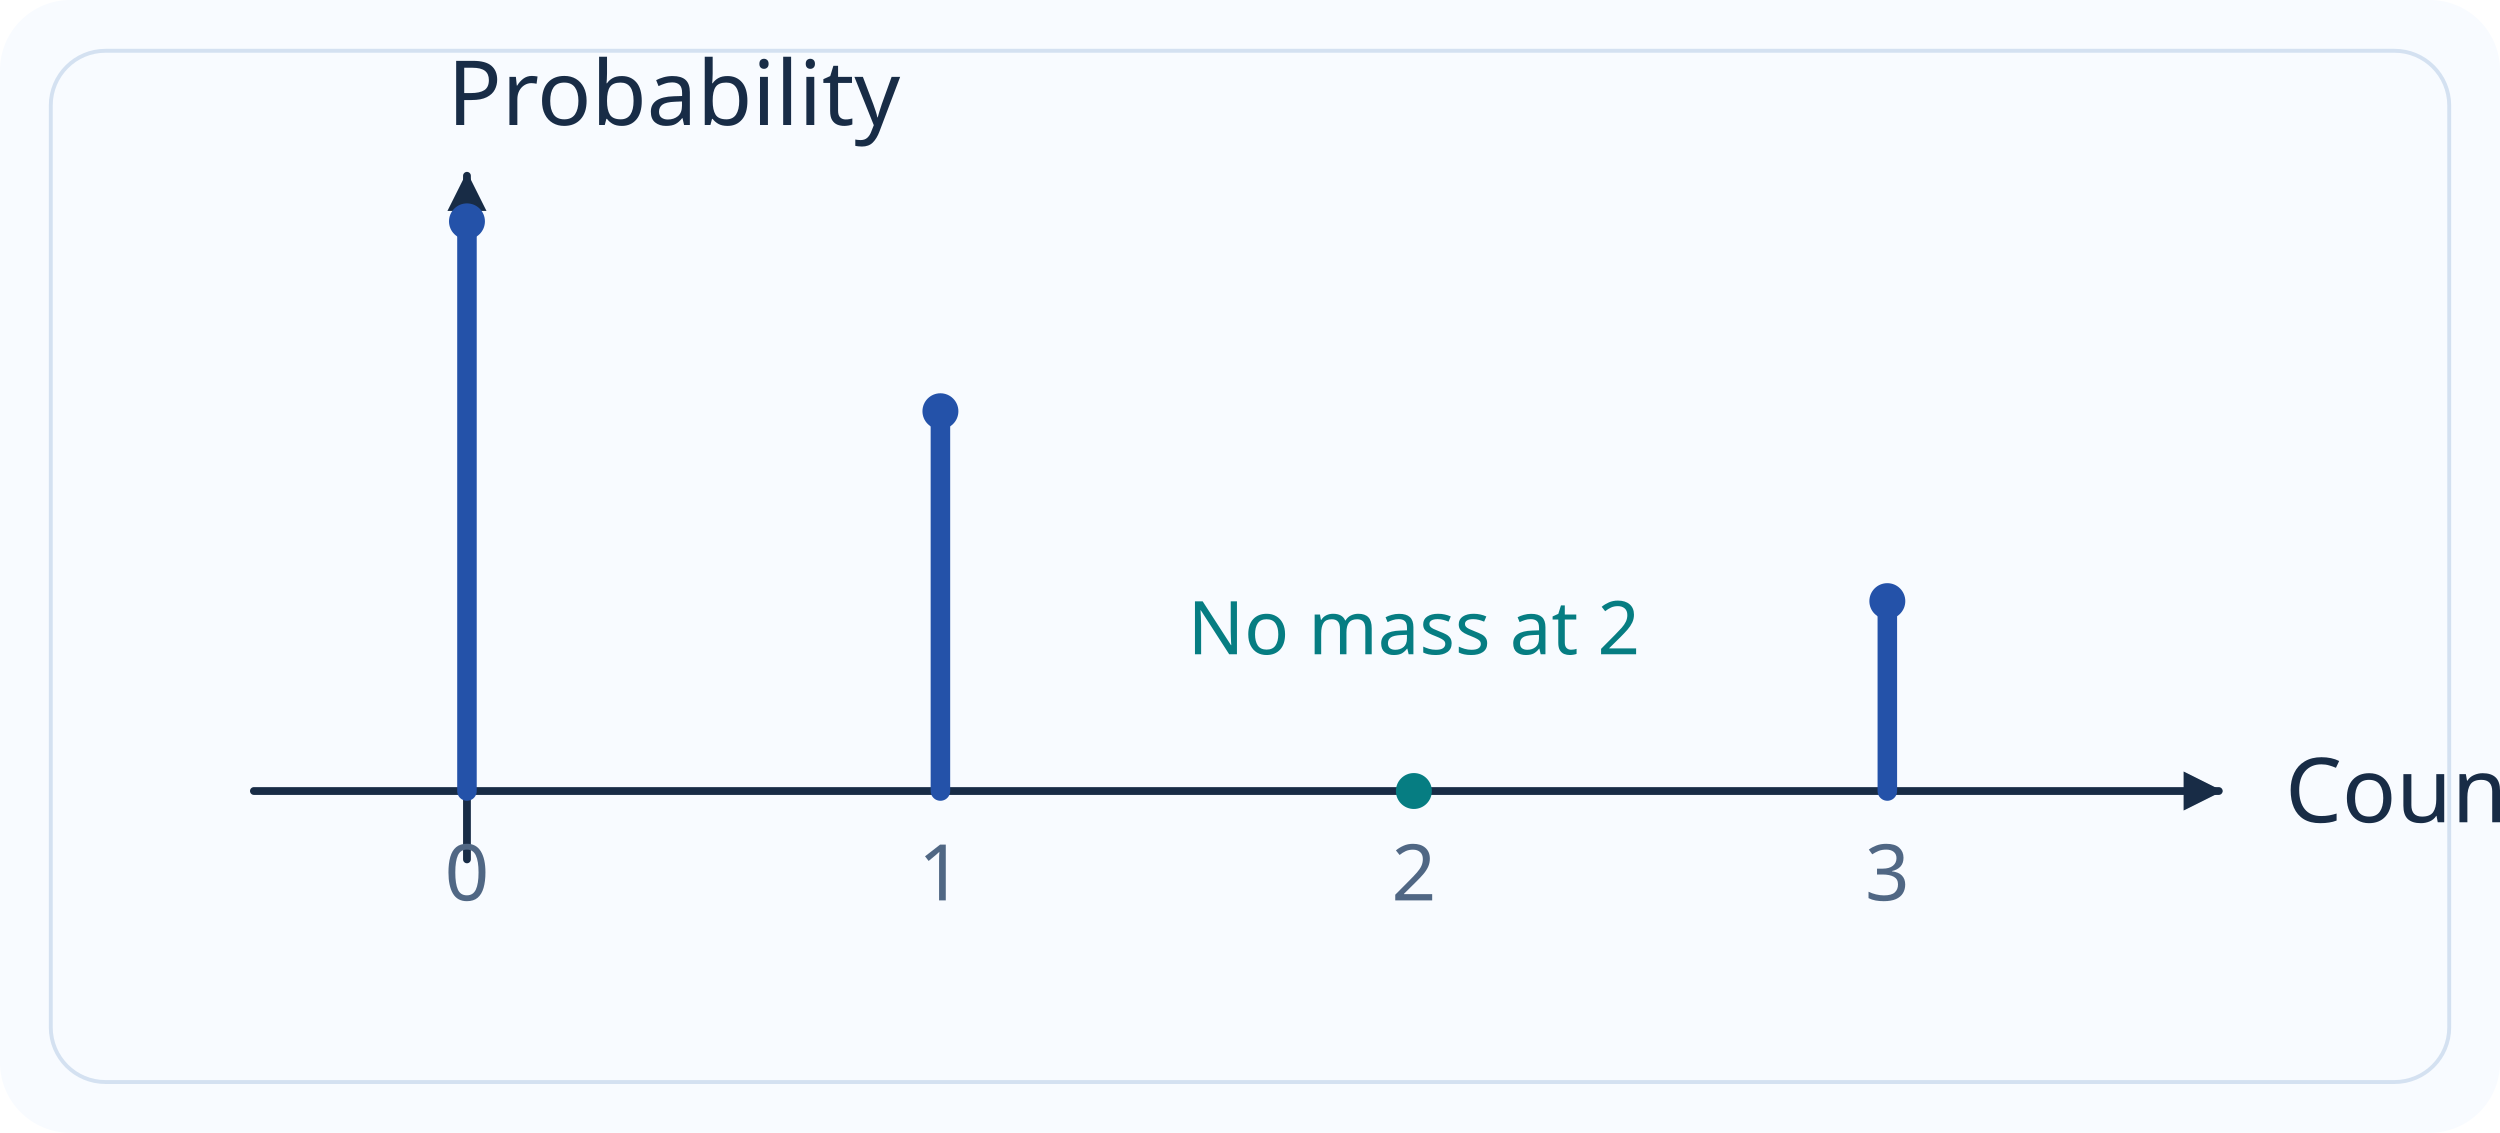
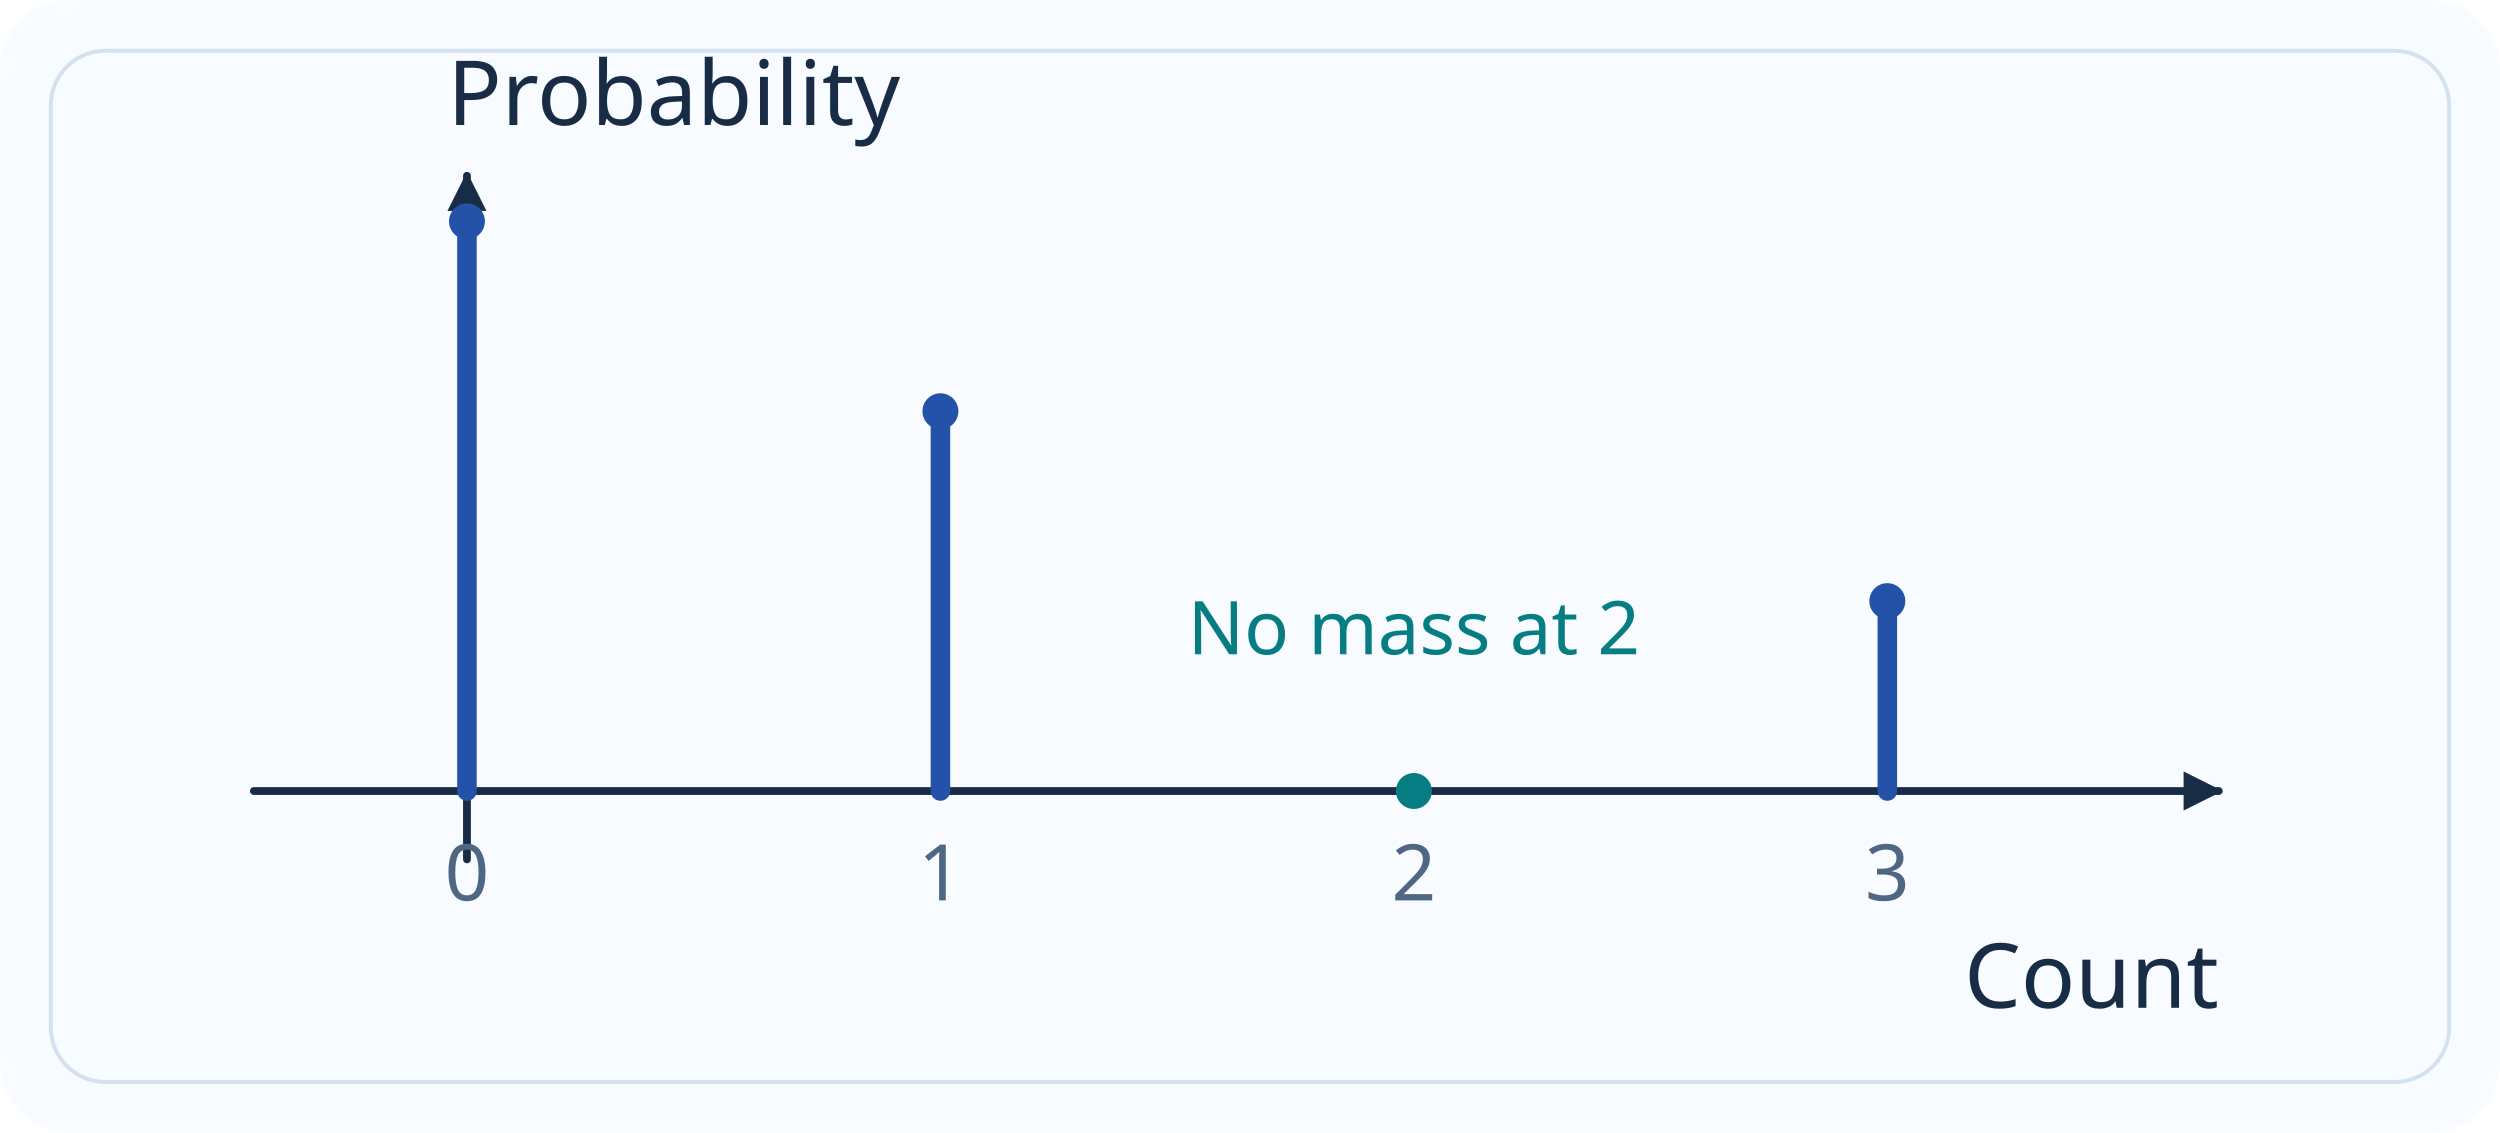
<svg xmlns="http://www.w3.org/2000/svg" width="640" height="290" viewBox="0 0 640 290" role="img" aria-labelledby="title desc">
  <defs>
    <marker id="arrow" viewBox="0 0 10 10" refX="9" refY="5" markerWidth="5" markerHeight="5" orient="auto">
      <path d="M0 0 L10 5 L0 10 Z" fill="#182c46" />
    </marker>
  </defs>
  <g font-family="system-ui,sans-serif">
    <rect width="640" height="290" rx="18" fill="#f8fbff" />
    <rect x="13" y="13" width="614" height="264" rx="14" fill="none" stroke="#d4e1f1" />
    <line x1="65.0" y1="202.5" x2="568.0" y2="202.5" stroke="#182c46" stroke-width="2" stroke-linecap="round" marker-end="url(#arrow)" />
    <line x1="119.542" y1="220.0" x2="119.542" y2="45.0" stroke="#182c46" stroke-width="2" stroke-linecap="round" marker-end="url(#arrow)" />
-     <text x="585.0" y="210.5" fill="#182c46" font-size="23" text-anchor="start">Count</text>
+     <text x="568" y="258" fill="#182c46" font-size="23" text-anchor="end">Count</text>
    <text x="114.542" y="32.0" fill="#182c46" font-size="23" text-anchor="start">Probability</text>
    <line x1="119.542" y1="202.5" x2="119.542" y2="56.667" stroke="#2452a9" stroke-width="5" stroke-linecap="round" />
    <circle cx="119.542" cy="56.667" r="4.6" fill="#2452a9" />
    <text x="119.542" y="230.5" fill="#506784" font-size="20" text-anchor="middle">0</text>
    <line x1="240.747" y1="202.5" x2="240.747" y2="105.278" stroke="#2452a9" stroke-width="5" stroke-linecap="round" />
    <circle cx="240.747" cy="105.278" r="4.6" fill="#2452a9" />
    <text x="240.747" y="230.5" fill="#506784" font-size="20" text-anchor="middle">1</text>
    <circle cx="361.952" cy="202.5" r="4.6" fill="#067d82" />
    <text x="361.952" y="230.5" fill="#506784" font-size="20" text-anchor="middle">2</text>
    <line x1="483.157" y1="202.5" x2="483.157" y2="153.889" stroke="#2452a9" stroke-width="5" stroke-linecap="round" />
    <circle cx="483.157" cy="153.889" r="4.6" fill="#2452a9" />
    <text x="483.157" y="230.5" fill="#506784" font-size="20" text-anchor="middle">3</text>
    <text x="361.952" y="167.5" fill="#067d82" font-size="19" text-anchor="middle">No mass at 2</text>
  </g>
</svg>
